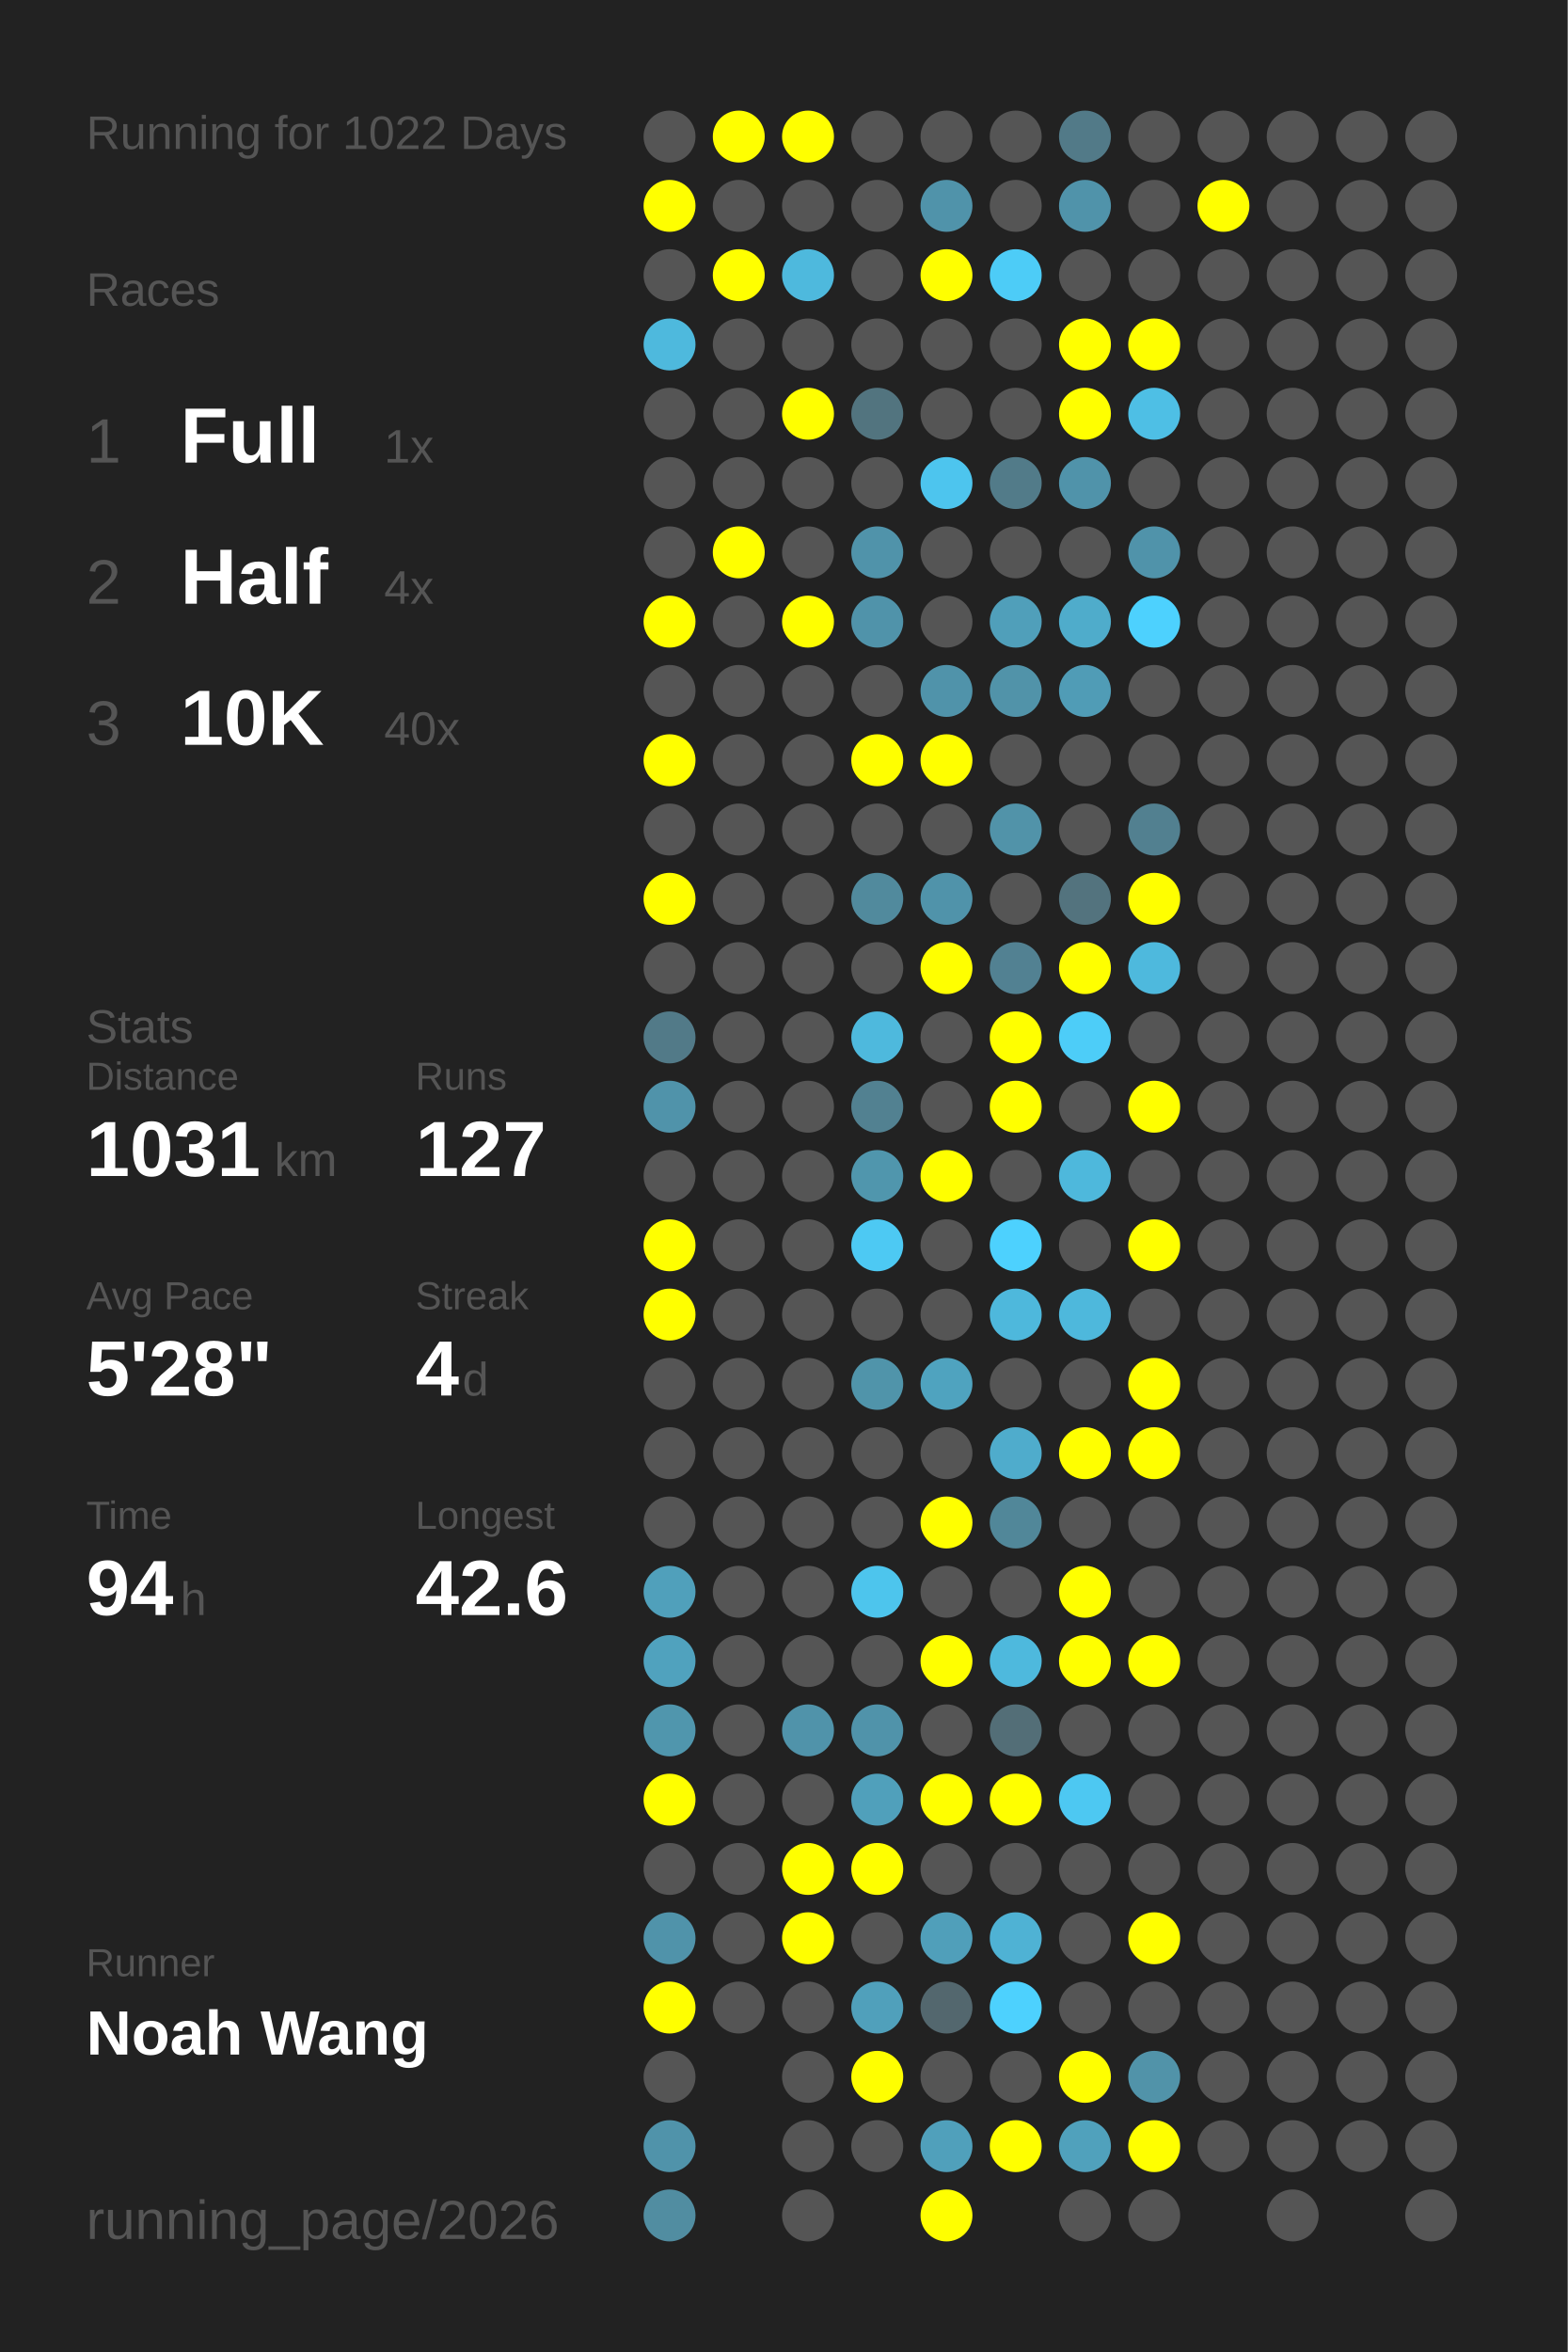
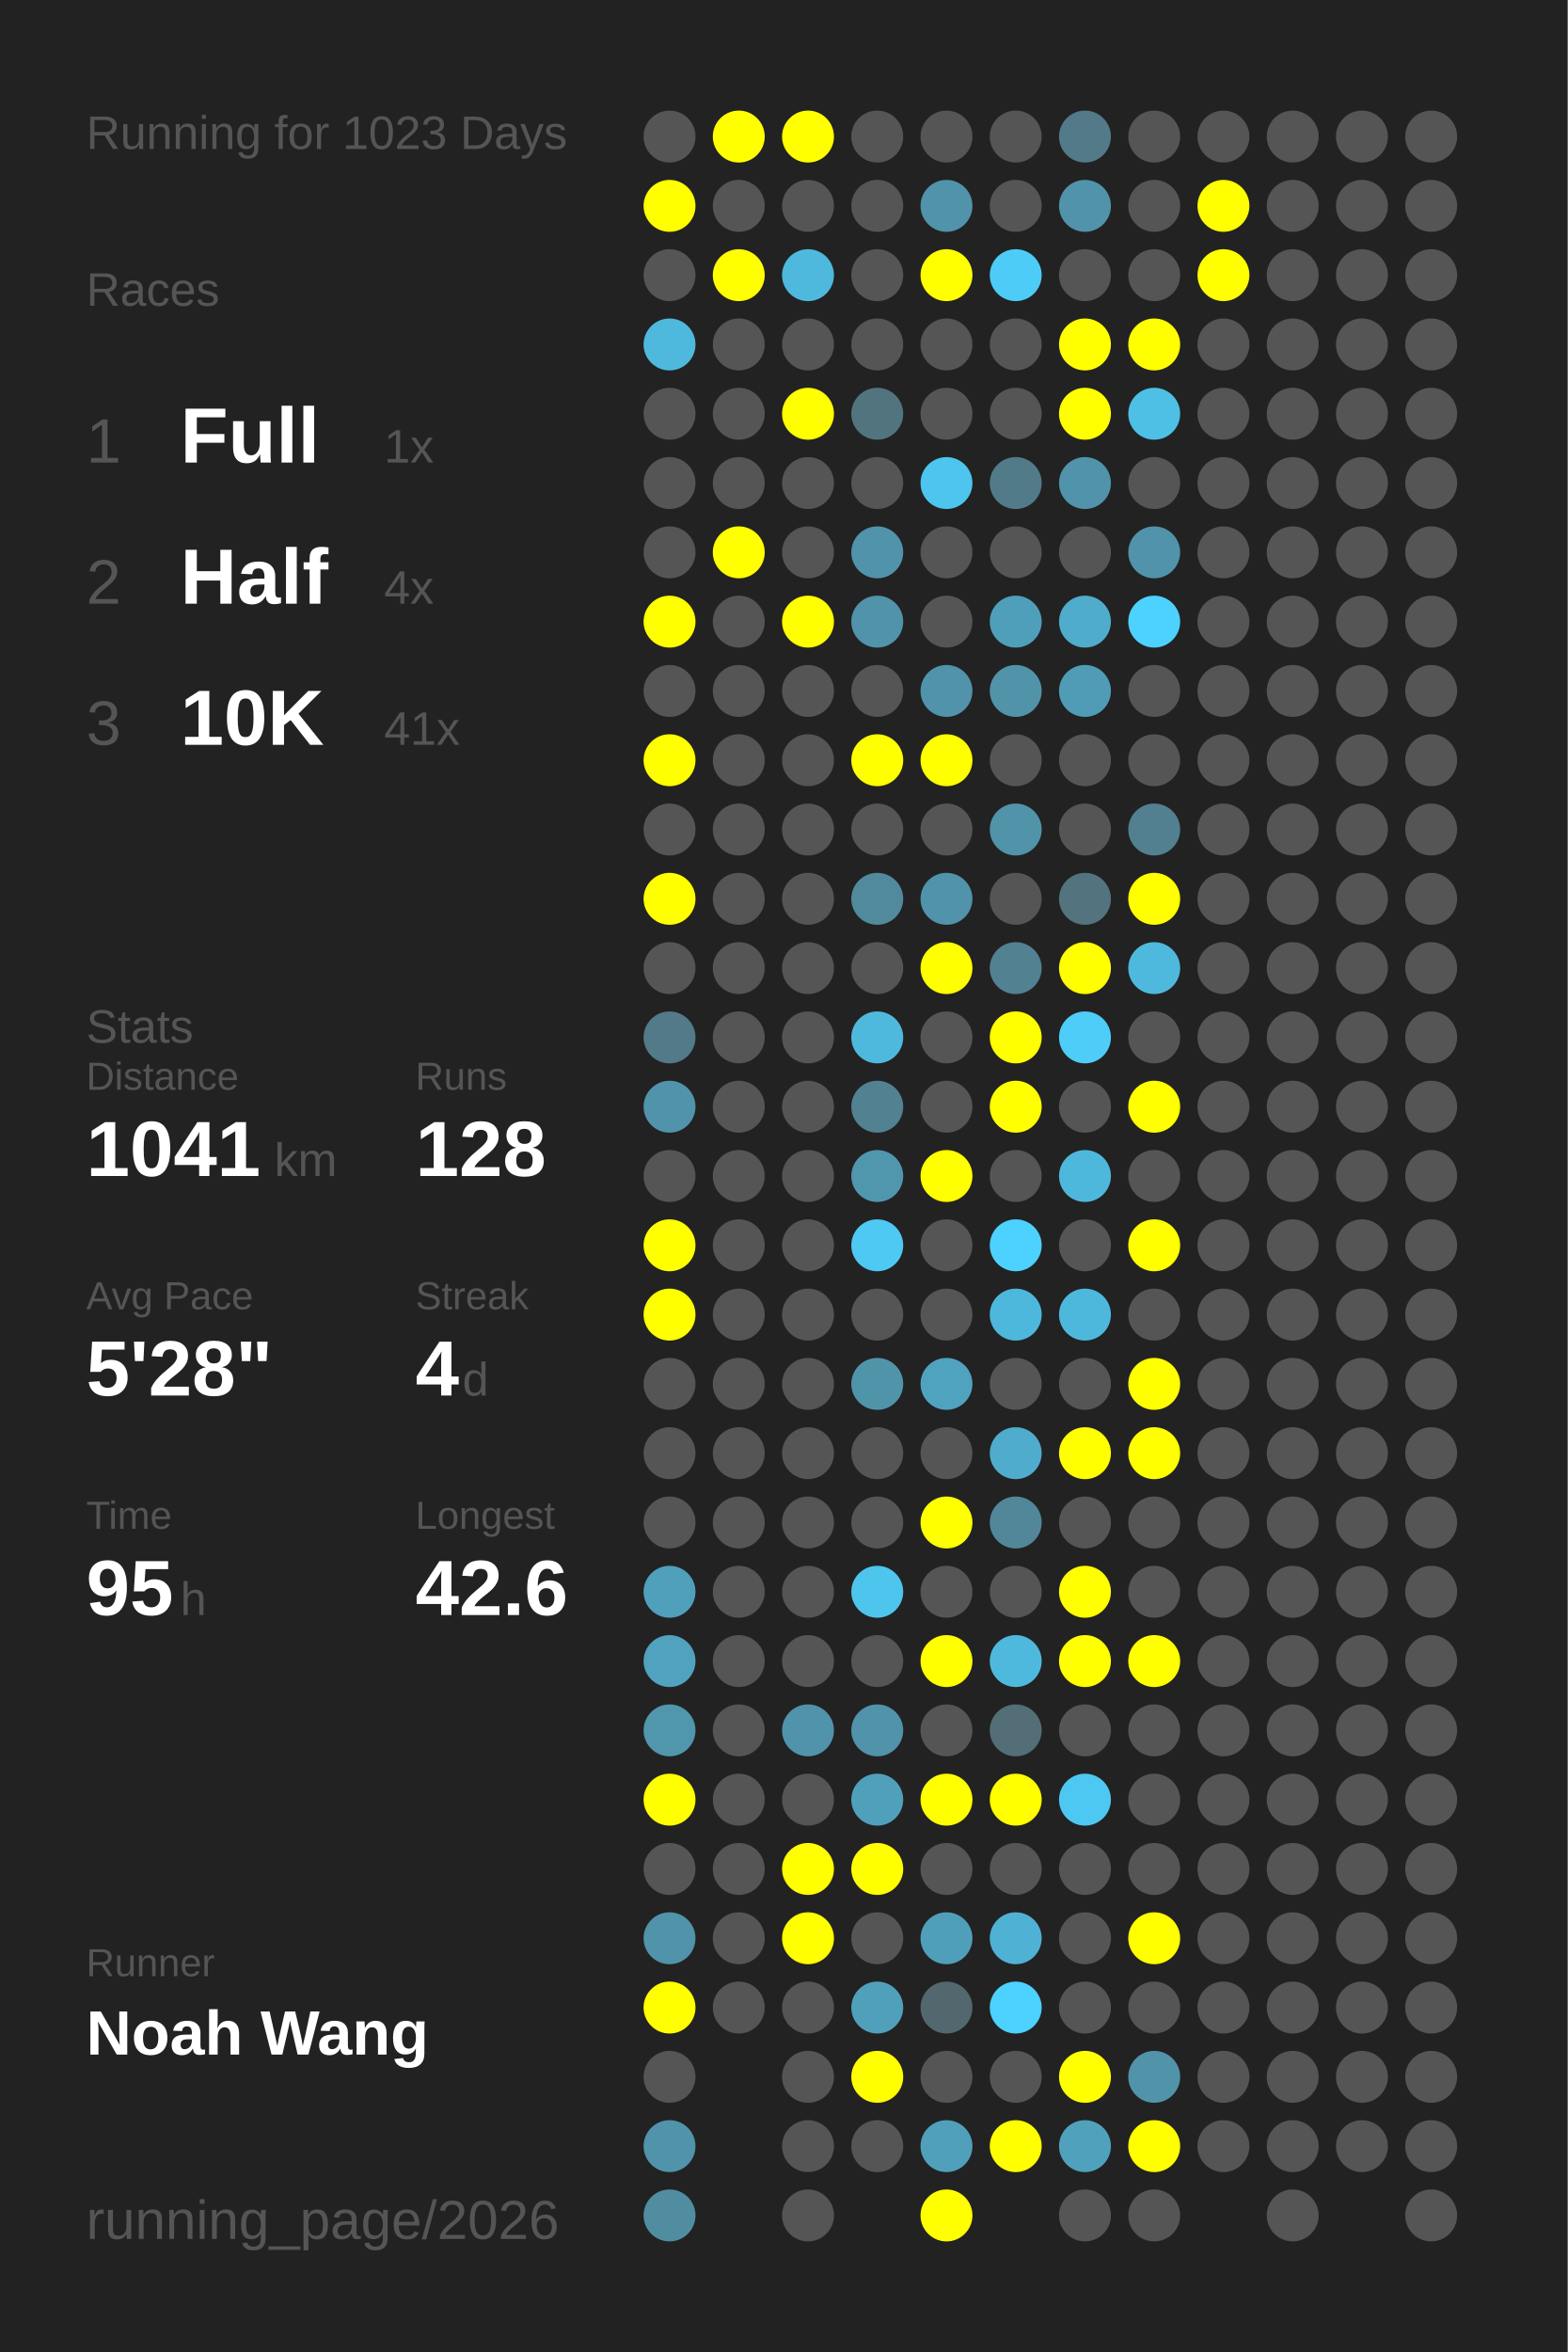
<svg xmlns="http://www.w3.org/2000/svg" baseProfile="full" height="300mm" version="1.1" viewBox="0,0,200,300" width="200mm">
  <defs />
  <rect fill="#222222" height="300" width="200" x="0" y="0" />
-   <text fill="#555555" style="font-size:6px; font-family:Arial;" x="11" y="19">Running for 1022 Days</text>
+   <text fill="#555555" style="font-size:6px; font-family:Arial;" x="11" y="19">Running for 1023 Days</text>
  <text fill="#555555" style="font-size:6px; font-family:Arial;" x="11" y="39">Races</text>
  <text fill="#555555" style="font-size:8px; font-family:Arial;" x="11" y="59">1</text>
  <text fill="#FFFFFF" style="font-size:10px; font-family:Arial; font-weight:bold;" x="23" y="59">Full</text>
  <text fill="#555555" style="font-size:6px; font-family:Arial;" x="49" y="59">1x</text>
  <text fill="#555555" style="font-size:8px; font-family:Arial;" x="11" y="77">2</text>
  <text fill="#FFFFFF" style="font-size:10px; font-family:Arial; font-weight:bold;" x="23" y="77">Half</text>
  <text fill="#555555" style="font-size:6px; font-family:Arial;" x="49" y="77">4x</text>
  <text fill="#555555" style="font-size:8px; font-family:Arial;" x="11" y="95">3</text>
  <text fill="#FFFFFF" style="font-size:10px; font-family:Arial; font-weight:bold;" x="23" y="95">10K</text>
-   <text fill="#555555" style="font-size:6px; font-family:Arial;" x="49" y="95">40x</text>
+   <text fill="#555555" style="font-size:6px; font-family:Arial;" x="49" y="95">41x</text>
  <text fill="#555555" style="font-size:6px; font-family:Arial;" x="11" y="133">Stats</text>
  <text fill="#555555" style="font-size:5px; font-family:Arial;" x="11" y="139">Distance</text>
-   <text fill="#FFFFFF" style="font-size:10px; font-family:Arial; font-weight:bold;" x="11" y="150">1031</text>
+   <text fill="#FFFFFF" style="font-size:10px; font-family:Arial; font-weight:bold;" x="11" y="150">1041</text>
  <text fill="#555555" style="font-size:6px; font-family:Arial;" x="35" y="150">km</text>
  <text fill="#555555" style="font-size:5px; font-family:Arial;" x="53" y="139">Runs</text>
-   <text fill="#FFFFFF" style="font-size:10px; font-family:Arial; font-weight:bold;" x="53" y="150">127</text>
+   <text fill="#FFFFFF" style="font-size:10px; font-family:Arial; font-weight:bold;" x="53" y="150">128</text>
  <text fill="#555555" style="font-size:5px; font-family:Arial;" x="11" y="167">Avg Pace</text>
  <text fill="#FFFFFF" style="font-size:10px; font-family:Arial; font-weight:bold;" x="11" y="178">5'28"</text>
  <text fill="#555555" style="font-size:5px; font-family:Arial;" x="53" y="167">Streak</text>
  <text fill="#FFFFFF" style="font-size:10px; font-family:Arial; font-weight:bold;" x="53" y="178">4</text>
  <text fill="#555555" style="font-size:6px; font-family:Arial;" x="59" y="178">d</text>
  <text fill="#555555" style="font-size:5px; font-family:Arial;" x="11" y="195">Time</text>
-   <text fill="#FFFFFF" style="font-size:10px; font-family:Arial; font-weight:bold;" x="11" y="206">94</text>
+   <text fill="#FFFFFF" style="font-size:10px; font-family:Arial; font-weight:bold;" x="11" y="206">95</text>
  <text fill="#555555" style="font-size:6px; font-family:Arial;" x="23" y="206">h</text>
  <text fill="#555555" style="font-size:5px; font-family:Arial;" x="53" y="195">Longest</text>
  <text fill="#FFFFFF" style="font-size:10px; font-family:Arial; font-weight:bold;" x="53" y="206">42.6</text>
  <text fill="#555555" style="font-size:5px; font-family:Arial;" x="11" y="252.065">Runner</text>
  <text fill="#FFFFFF" style="font-size:8px; font-family:Arial; font-weight:bold;" x="11" y="262.065">Noah Wang</text>
  <text fill="#555555" style="font-size:7px; font-family:Arial;" x="11" y="285.581">running_page/2026</text>
  <circle cx="85.417" cy="17.419" fill="#555555" r="3.312" />
  <circle cx="85.417" cy="26.258" fill="#FFFF00" r="3.312" />
  <circle cx="85.417" cy="35.097" fill="#555555" r="3.312" />
  <circle cx="85.417" cy="43.935" fill="#4eb9dd" r="3.312" />
  <circle cx="85.417" cy="52.774" fill="#555555" r="3.312" />
  <circle cx="85.417" cy="61.613" fill="#555555" r="3.312" />
  <circle cx="85.417" cy="70.452" fill="#555555" r="3.312" />
  <circle cx="85.417" cy="79.29" fill="#FFFF00" r="3.312" />
  <circle cx="85.417" cy="88.129" fill="#555555" r="3.312" />
  <circle cx="85.417" cy="96.968" fill="#FFFF00" r="3.312" />
  <circle cx="85.417" cy="105.806" fill="#555555" r="3.312" />
  <circle cx="85.417" cy="114.645" fill="#FFFF00" r="3.312" />
  <circle cx="85.417" cy="123.484" fill="#555555" r="3.312" />
  <circle cx="85.417" cy="132.323" fill="#527a88" r="3.312" />
  <circle cx="85.417" cy="141.161" fill="#5093aa" r="3.312" />
  <circle cx="85.417" cy="150" fill="#555555" r="3.312" />
  <circle cx="85.417" cy="158.839" fill="#FFFF00" r="3.312" />
  <circle cx="85.417" cy="167.677" fill="#FFFF00" r="3.312" />
  <circle cx="85.417" cy="176.516" fill="#555555" r="3.312" />
  <circle cx="85.417" cy="185.355" fill="#555555" r="3.312" />
  <circle cx="85.417" cy="194.194" fill="#555555" r="3.312" />
  <circle cx="85.417" cy="203.032" fill="#50a0bb" r="3.312" />
  <circle cx="85.417" cy="211.871" fill="#50a2be" r="3.312" />
  <circle cx="85.417" cy="220.71" fill="#5096ad" r="3.312" />
  <circle cx="85.417" cy="229.548" fill="#FFFF00" r="3.312" />
  <circle cx="85.417" cy="238.387" fill="#555555" r="3.312" />
  <circle cx="85.417" cy="247.226" fill="#5093aa" r="3.312" />
  <circle cx="85.417" cy="256.065" fill="#FFFF00" r="3.312" />
  <circle cx="85.417" cy="264.903" fill="#555555" r="3.312" />
  <circle cx="85.417" cy="273.742" fill="#5093aa" r="3.312" />
  <circle cx="85.417" cy="282.581" fill="#518da1" r="3.312" />
  <circle cx="94.25" cy="17.419" fill="#FFFF00" r="3.312" />
  <circle cx="94.25" cy="26.258" fill="#555555" r="3.312" />
  <circle cx="94.25" cy="35.097" fill="#FFFF00" r="3.312" />
  <circle cx="94.25" cy="43.935" fill="#555555" r="3.312" />
  <circle cx="94.25" cy="52.774" fill="#555555" r="3.312" />
  <circle cx="94.25" cy="61.613" fill="#555555" r="3.312" />
  <circle cx="94.25" cy="70.452" fill="#FFFF00" r="3.312" />
  <circle cx="94.25" cy="79.29" fill="#555555" r="3.312" />
  <circle cx="94.25" cy="88.129" fill="#555555" r="3.312" />
  <circle cx="94.25" cy="96.968" fill="#555555" r="3.312" />
  <circle cx="94.25" cy="105.806" fill="#555555" r="3.312" />
  <circle cx="94.25" cy="114.645" fill="#555555" r="3.312" />
  <circle cx="94.25" cy="123.484" fill="#555555" r="3.312" />
  <circle cx="94.25" cy="132.323" fill="#555555" r="3.312" />
  <circle cx="94.25" cy="141.161" fill="#555555" r="3.312" />
  <circle cx="94.25" cy="150" fill="#555555" r="3.312" />
  <circle cx="94.25" cy="158.839" fill="#555555" r="3.312" />
  <circle cx="94.25" cy="167.677" fill="#555555" r="3.312" />
  <circle cx="94.25" cy="176.516" fill="#555555" r="3.312" />
  <circle cx="94.25" cy="185.355" fill="#555555" r="3.312" />
  <circle cx="94.25" cy="194.194" fill="#555555" r="3.312" />
  <circle cx="94.25" cy="203.032" fill="#555555" r="3.312" />
  <circle cx="94.25" cy="211.871" fill="#555555" r="3.312" />
  <circle cx="94.25" cy="220.71" fill="#555555" r="3.312" />
  <circle cx="94.25" cy="229.548" fill="#555555" r="3.312" />
  <circle cx="94.25" cy="238.387" fill="#555555" r="3.312" />
  <circle cx="94.25" cy="247.226" fill="#555555" r="3.312" />
  <circle cx="94.25" cy="256.065" fill="#555555" r="3.312" />
  <circle cx="103.083" cy="17.419" fill="#FFFF00" r="3.312" />
  <circle cx="103.083" cy="26.258" fill="#555555" r="3.312" />
  <circle cx="103.083" cy="35.097" fill="#4eb9dd" r="3.312" />
  <circle cx="103.083" cy="43.935" fill="#555555" r="3.312" />
  <circle cx="103.083" cy="52.774" fill="#FFFF00" r="3.312" />
  <circle cx="103.083" cy="61.613" fill="#555555" r="3.312" />
  <circle cx="103.083" cy="70.452" fill="#555555" r="3.312" />
  <circle cx="103.083" cy="79.29" fill="#FFFF00" r="3.312" />
  <circle cx="103.083" cy="88.129" fill="#555555" r="3.312" />
  <circle cx="103.083" cy="96.968" fill="#555555" r="3.312" />
  <circle cx="103.083" cy="105.806" fill="#555555" r="3.312" />
  <circle cx="103.083" cy="114.645" fill="#555555" r="3.312" />
  <circle cx="103.083" cy="123.484" fill="#555555" r="3.312" />
  <circle cx="103.083" cy="132.323" fill="#555555" r="3.312" />
  <circle cx="103.083" cy="141.161" fill="#555555" r="3.312" />
  <circle cx="103.083" cy="150" fill="#555555" r="3.312" />
  <circle cx="103.083" cy="158.839" fill="#555555" r="3.312" />
  <circle cx="103.083" cy="167.677" fill="#555555" r="3.312" />
  <circle cx="103.083" cy="176.516" fill="#555555" r="3.312" />
  <circle cx="103.083" cy="185.355" fill="#555555" r="3.312" />
  <circle cx="103.083" cy="194.194" fill="#555555" r="3.312" />
  <circle cx="103.083" cy="203.032" fill="#555555" r="3.312" />
  <circle cx="103.083" cy="211.871" fill="#555555" r="3.312" />
  <circle cx="103.083" cy="220.71" fill="#5093aa" r="3.312" />
  <circle cx="103.083" cy="229.548" fill="#555555" r="3.312" />
  <circle cx="103.083" cy="238.387" fill="#FFFF00" r="3.312" />
  <circle cx="103.083" cy="247.226" fill="#FFFF00" r="3.312" />
  <circle cx="103.083" cy="256.065" fill="#555555" r="3.312" />
  <circle cx="103.083" cy="264.903" fill="#555555" r="3.312" />
  <circle cx="103.083" cy="273.742" fill="#555555" r="3.312" />
  <circle cx="103.083" cy="282.581" fill="#555555" r="3.312" />
  <circle cx="111.917" cy="17.419" fill="#555555" r="3.312" />
  <circle cx="111.917" cy="26.258" fill="#555555" r="3.312" />
  <circle cx="111.917" cy="35.097" fill="#555555" r="3.312" />
  <circle cx="111.917" cy="43.935" fill="#555555" r="3.312" />
  <circle cx="111.917" cy="52.774" fill="#52747f" r="3.312" />
  <circle cx="111.917" cy="61.613" fill="#555555" r="3.312" />
  <circle cx="111.917" cy="70.452" fill="#5093aa" r="3.312" />
  <circle cx="111.917" cy="79.29" fill="#5093aa" r="3.312" />
  <circle cx="111.917" cy="88.129" fill="#555555" r="3.312" />
  <circle cx="111.917" cy="96.968" fill="#FFFF00" r="3.312" />
  <circle cx="111.917" cy="105.806" fill="#555555" r="3.312" />
  <circle cx="111.917" cy="114.645" fill="#518a9d" r="3.312" />
  <circle cx="111.917" cy="123.484" fill="#555555" r="3.312" />
  <circle cx="111.917" cy="132.323" fill="#4eb9dd" r="3.312" />
  <circle cx="111.917" cy="141.161" fill="#528191" r="3.312" />
  <circle cx="111.917" cy="150" fill="#5096ad" r="3.312" />
  <circle cx="111.917" cy="158.839" fill="#4dc9f3" r="3.312" />
  <circle cx="111.917" cy="167.677" fill="#555555" r="3.312" />
  <circle cx="111.917" cy="176.516" fill="#5094aa" r="3.312" />
  <circle cx="111.917" cy="185.355" fill="#555555" r="3.312" />
  <circle cx="111.917" cy="194.194" fill="#555555" r="3.312" />
  <circle cx="111.917" cy="203.032" fill="#4dc5ed" r="3.312" />
  <circle cx="111.917" cy="211.871" fill="#555555" r="3.312" />
  <circle cx="111.917" cy="220.71" fill="#5093aa" r="3.312" />
  <circle cx="111.917" cy="229.548" fill="#50a0bb" r="3.312" />
  <circle cx="111.917" cy="238.387" fill="#FFFF00" r="3.312" />
  <circle cx="111.917" cy="247.226" fill="#555555" r="3.312" />
  <circle cx="111.917" cy="256.065" fill="#50a0bb" r="3.312" />
  <circle cx="111.917" cy="264.903" fill="#FFFF00" r="3.312" />
  <circle cx="111.917" cy="273.742" fill="#555555" r="3.312" />
  <circle cx="120.75" cy="17.419" fill="#555555" r="3.312" />
  <circle cx="120.75" cy="26.258" fill="#5093aa" r="3.312" />
  <circle cx="120.75" cy="35.097" fill="#FFFF00" r="3.312" />
  <circle cx="120.75" cy="43.935" fill="#555555" r="3.312" />
  <circle cx="120.75" cy="52.774" fill="#555555" r="3.312" />
  <circle cx="120.75" cy="61.613" fill="#4dc5ee" r="3.312" />
  <circle cx="120.75" cy="70.452" fill="#555555" r="3.312" />
  <circle cx="120.75" cy="79.29" fill="#555555" r="3.312" />
  <circle cx="120.75" cy="88.129" fill="#5093aa" r="3.312" />
  <circle cx="120.75" cy="96.968" fill="#FFFF00" r="3.312" />
  <circle cx="120.75" cy="105.806" fill="#555555" r="3.312" />
  <circle cx="120.75" cy="114.645" fill="#5093aa" r="3.312" />
  <circle cx="120.75" cy="123.484" fill="#FFFF00" r="3.312" />
  <circle cx="120.75" cy="132.323" fill="#555555" r="3.312" />
  <circle cx="120.75" cy="141.161" fill="#555555" r="3.312" />
  <circle cx="120.75" cy="150" fill="#FFFF00" r="3.312" />
  <circle cx="120.75" cy="158.839" fill="#555555" r="3.312" />
  <circle cx="120.75" cy="167.677" fill="#555555" r="3.312" />
  <circle cx="120.75" cy="176.516" fill="#4fa3bf" r="3.312" />
  <circle cx="120.75" cy="185.355" fill="#555555" r="3.312" />
  <circle cx="120.75" cy="194.194" fill="#FFFF00" r="3.312" />
  <circle cx="120.75" cy="203.032" fill="#555555" r="3.312" />
  <circle cx="120.75" cy="211.871" fill="#FFFF00" r="3.312" />
  <circle cx="120.75" cy="220.71" fill="#555555" r="3.312" />
  <circle cx="120.75" cy="229.548" fill="#FFFF00" r="3.312" />
  <circle cx="120.75" cy="238.387" fill="#555555" r="3.312" />
  <circle cx="120.75" cy="247.226" fill="#509fba" r="3.312" />
  <circle cx="120.75" cy="256.065" fill="#53676e" r="3.312" />
  <circle cx="120.75" cy="264.903" fill="#555555" r="3.312" />
  <circle cx="120.75" cy="273.742" fill="#50a0bb" r="3.312" />
  <circle cx="120.75" cy="282.581" fill="#FFFF00" r="3.312" />
  <circle cx="129.583" cy="17.419" fill="#555555" r="3.312" />
  <circle cx="129.583" cy="26.258" fill="#555555" r="3.312" />
  <circle cx="129.583" cy="35.097" fill="#4dccf7" r="3.312" />
  <circle cx="129.583" cy="43.935" fill="#555555" r="3.312" />
  <circle cx="129.583" cy="52.774" fill="#555555" r="3.312" />
  <circle cx="129.583" cy="61.613" fill="#527b89" r="3.312" />
  <circle cx="129.583" cy="70.452" fill="#555555" r="3.312" />
  <circle cx="129.583" cy="79.29" fill="#509fba" r="3.312" />
  <circle cx="129.583" cy="88.129" fill="#5193a9" r="3.312" />
  <circle cx="129.583" cy="96.968" fill="#555555" r="3.312" />
  <circle cx="129.583" cy="105.806" fill="#5193a9" r="3.312" />
  <circle cx="129.583" cy="114.645" fill="#555555" r="3.312" />
  <circle cx="129.583" cy="123.484" fill="#528192" r="3.312" />
  <circle cx="129.583" cy="132.323" fill="#FFFF00" r="3.312" />
  <circle cx="129.583" cy="141.161" fill="#FFFF00" r="3.312" />
  <circle cx="129.583" cy="150" fill="#555555" r="3.312" />
  <circle cx="129.583" cy="158.839" fill="#4dd1fe" r="3.312" />
  <circle cx="129.583" cy="167.677" fill="#4eb8dc" r="3.312" />
  <circle cx="129.583" cy="176.516" fill="#555555" r="3.312" />
  <circle cx="129.583" cy="185.355" fill="#4faccc" r="3.312" />
  <circle cx="129.583" cy="194.194" fill="#518799" r="3.312" />
  <circle cx="129.583" cy="203.032" fill="#555555" r="3.312" />
  <circle cx="129.583" cy="211.871" fill="#4eb9dd" r="3.312" />
  <circle cx="129.583" cy="220.71" fill="#536e77" r="3.312" />
  <circle cx="129.583" cy="229.548" fill="#FFFF00" r="3.312" />
  <circle cx="129.583" cy="238.387" fill="#555555" r="3.312" />
  <circle cx="129.583" cy="247.226" fill="#4fb2d4" r="3.312" />
  <circle cx="129.583" cy="256.065" fill="#4dd1fe" r="3.312" />
  <circle cx="129.583" cy="264.903" fill="#555555" r="3.312" />
  <circle cx="129.583" cy="273.742" fill="#FFFF00" r="3.312" />
  <circle cx="138.417" cy="17.419" fill="#527a88" r="3.312" />
  <circle cx="138.417" cy="26.258" fill="#5093aa" r="3.312" />
  <circle cx="138.417" cy="35.097" fill="#555555" r="3.312" />
  <circle cx="138.417" cy="43.935" fill="#FFFF00" r="3.312" />
  <circle cx="138.417" cy="52.774" fill="#FFFF00" r="3.312" />
  <circle cx="138.417" cy="61.613" fill="#5093aa" r="3.312" />
  <circle cx="138.417" cy="70.452" fill="#555555" r="3.312" />
  <circle cx="138.417" cy="79.29" fill="#4faccb" r="3.312" />
  <circle cx="138.417" cy="88.129" fill="#509cb6" r="3.312" />
  <circle cx="138.417" cy="96.968" fill="#555555" r="3.312" />
  <circle cx="138.417" cy="105.806" fill="#555555" r="3.312" />
  <circle cx="138.417" cy="114.645" fill="#53737e" r="3.312" />
  <circle cx="138.417" cy="123.484" fill="#FFFF00" r="3.312" />
  <circle cx="138.417" cy="132.323" fill="#4dcdf8" r="3.312" />
  <circle cx="138.417" cy="141.161" fill="#555555" r="3.312" />
  <circle cx="138.417" cy="150" fill="#4eb8dc" r="3.312" />
  <circle cx="138.417" cy="158.839" fill="#555555" r="3.312" />
  <circle cx="138.417" cy="167.677" fill="#4eb8dc" r="3.312" />
  <circle cx="138.417" cy="176.516" fill="#555555" r="3.312" />
  <circle cx="138.417" cy="185.355" fill="#FFFF00" r="3.312" />
  <circle cx="138.417" cy="194.194" fill="#555555" r="3.312" />
  <circle cx="138.417" cy="203.032" fill="#FFFF00" r="3.312" />
  <circle cx="138.417" cy="211.871" fill="#FFFF00" r="3.312" />
  <circle cx="138.417" cy="220.71" fill="#555555" r="3.312" />
  <circle cx="138.417" cy="229.548" fill="#4dc8f2" r="3.312" />
  <circle cx="138.417" cy="238.387" fill="#555555" r="3.312" />
  <circle cx="138.417" cy="247.226" fill="#555555" r="3.312" />
  <circle cx="138.417" cy="256.065" fill="#555555" r="3.312" />
  <circle cx="138.417" cy="264.903" fill="#FFFF00" r="3.312" />
  <circle cx="138.417" cy="273.742" fill="#50a1bc" r="3.312" />
  <circle cx="138.417" cy="282.581" fill="#555555" r="3.312" />
  <circle cx="147.25" cy="17.419" fill="#555555" r="3.312" />
  <circle cx="147.25" cy="26.258" fill="#555555" r="3.312" />
  <circle cx="147.25" cy="35.097" fill="#555555" r="3.312" />
  <circle cx="147.25" cy="43.935" fill="#FFFF00" r="3.312" />
  <circle cx="147.25" cy="52.774" fill="#4ebfe5" r="3.312" />
  <circle cx="147.25" cy="61.613" fill="#555555" r="3.312" />
  <circle cx="147.25" cy="70.452" fill="#5093aa" r="3.312" />
  <circle cx="147.25" cy="79.29" fill="#4dd1fe" r="3.312" />
  <circle cx="147.25" cy="88.129" fill="#555555" r="3.312" />
  <circle cx="147.25" cy="96.968" fill="#555555" r="3.312" />
  <circle cx="147.25" cy="105.806" fill="#528090" r="3.312" />
  <circle cx="147.25" cy="114.645" fill="#FFFF00" r="3.312" />
  <circle cx="147.25" cy="123.484" fill="#4eb9dd" r="3.312" />
  <circle cx="147.25" cy="132.323" fill="#555555" r="3.312" />
  <circle cx="147.25" cy="141.161" fill="#FFFF00" r="3.312" />
  <circle cx="147.25" cy="150" fill="#555555" r="3.312" />
  <circle cx="147.25" cy="158.839" fill="#FFFF00" r="3.312" />
  <circle cx="147.25" cy="167.677" fill="#555555" r="3.312" />
  <circle cx="147.25" cy="176.516" fill="#FFFF00" r="3.312" />
  <circle cx="147.25" cy="185.355" fill="#FFFF00" r="3.312" />
  <circle cx="147.25" cy="194.194" fill="#555555" r="3.312" />
  <circle cx="147.25" cy="203.032" fill="#555555" r="3.312" />
  <circle cx="147.25" cy="211.871" fill="#FFFF00" r="3.312" />
  <circle cx="147.25" cy="220.71" fill="#555555" r="3.312" />
  <circle cx="147.25" cy="229.548" fill="#555555" r="3.312" />
  <circle cx="147.25" cy="238.387" fill="#555555" r="3.312" />
  <circle cx="147.25" cy="247.226" fill="#FFFF00" r="3.312" />
  <circle cx="147.25" cy="256.065" fill="#555555" r="3.312" />
  <circle cx="147.25" cy="264.903" fill="#5193a9" r="3.312" />
  <circle cx="147.25" cy="273.742" fill="#FFFF00" r="3.312" />
  <circle cx="147.25" cy="282.581" fill="#555555" r="3.312" />
  <circle cx="156.083" cy="17.419" fill="#555555" r="3.312" />
  <circle cx="156.083" cy="26.258" fill="#FFFF00" r="3.312" />
-   <circle cx="156.083" cy="35.097" fill="#555555" r="3.312" />
+   <circle cx="156.083" cy="35.097" fill="#FFFF00" r="3.312" />
  <circle cx="156.083" cy="43.935" fill="#555555" r="3.312" />
  <circle cx="156.083" cy="52.774" fill="#555555" r="3.312" />
  <circle cx="156.083" cy="61.613" fill="#555555" r="3.312" />
  <circle cx="156.083" cy="70.452" fill="#555555" r="3.312" />
  <circle cx="156.083" cy="79.29" fill="#555555" r="3.312" />
  <circle cx="156.083" cy="88.129" fill="#555555" r="3.312" />
  <circle cx="156.083" cy="96.968" fill="#555555" r="3.312" />
  <circle cx="156.083" cy="105.806" fill="#555555" r="3.312" />
  <circle cx="156.083" cy="114.645" fill="#555555" r="3.312" />
  <circle cx="156.083" cy="123.484" fill="#555555" r="3.312" />
  <circle cx="156.083" cy="132.323" fill="#555555" r="3.312" />
  <circle cx="156.083" cy="141.161" fill="#555555" r="3.312" />
  <circle cx="156.083" cy="150" fill="#555555" r="3.312" />
  <circle cx="156.083" cy="158.839" fill="#555555" r="3.312" />
  <circle cx="156.083" cy="167.677" fill="#555555" r="3.312" />
  <circle cx="156.083" cy="176.516" fill="#555555" r="3.312" />
  <circle cx="156.083" cy="185.355" fill="#555555" r="3.312" />
  <circle cx="156.083" cy="194.194" fill="#555555" r="3.312" />
  <circle cx="156.083" cy="203.032" fill="#555555" r="3.312" />
  <circle cx="156.083" cy="211.871" fill="#555555" r="3.312" />
  <circle cx="156.083" cy="220.71" fill="#555555" r="3.312" />
  <circle cx="156.083" cy="229.548" fill="#555555" r="3.312" />
  <circle cx="156.083" cy="238.387" fill="#555555" r="3.312" />
  <circle cx="156.083" cy="247.226" fill="#555555" r="3.312" />
  <circle cx="156.083" cy="256.065" fill="#555555" r="3.312" />
  <circle cx="156.083" cy="264.903" fill="#555555" r="3.312" />
  <circle cx="156.083" cy="273.742" fill="#555555" r="3.312" />
  <circle cx="164.917" cy="17.419" fill="#555555" r="3.312" />
  <circle cx="164.917" cy="26.258" fill="#555555" r="3.312" />
  <circle cx="164.917" cy="35.097" fill="#555555" r="3.312" />
  <circle cx="164.917" cy="43.935" fill="#555555" r="3.312" />
  <circle cx="164.917" cy="52.774" fill="#555555" r="3.312" />
  <circle cx="164.917" cy="61.613" fill="#555555" r="3.312" />
  <circle cx="164.917" cy="70.452" fill="#555555" r="3.312" />
  <circle cx="164.917" cy="79.29" fill="#555555" r="3.312" />
  <circle cx="164.917" cy="88.129" fill="#555555" r="3.312" />
  <circle cx="164.917" cy="96.968" fill="#555555" r="3.312" />
  <circle cx="164.917" cy="105.806" fill="#555555" r="3.312" />
  <circle cx="164.917" cy="114.645" fill="#555555" r="3.312" />
  <circle cx="164.917" cy="123.484" fill="#555555" r="3.312" />
  <circle cx="164.917" cy="132.323" fill="#555555" r="3.312" />
  <circle cx="164.917" cy="141.161" fill="#555555" r="3.312" />
  <circle cx="164.917" cy="150" fill="#555555" r="3.312" />
  <circle cx="164.917" cy="158.839" fill="#555555" r="3.312" />
  <circle cx="164.917" cy="167.677" fill="#555555" r="3.312" />
  <circle cx="164.917" cy="176.516" fill="#555555" r="3.312" />
  <circle cx="164.917" cy="185.355" fill="#555555" r="3.312" />
  <circle cx="164.917" cy="194.194" fill="#555555" r="3.312" />
  <circle cx="164.917" cy="203.032" fill="#555555" r="3.312" />
  <circle cx="164.917" cy="211.871" fill="#555555" r="3.312" />
  <circle cx="164.917" cy="220.71" fill="#555555" r="3.312" />
  <circle cx="164.917" cy="229.548" fill="#555555" r="3.312" />
  <circle cx="164.917" cy="238.387" fill="#555555" r="3.312" />
  <circle cx="164.917" cy="247.226" fill="#555555" r="3.312" />
  <circle cx="164.917" cy="256.065" fill="#555555" r="3.312" />
  <circle cx="164.917" cy="264.903" fill="#555555" r="3.312" />
  <circle cx="164.917" cy="273.742" fill="#555555" r="3.312" />
  <circle cx="164.917" cy="282.581" fill="#555555" r="3.312" />
  <circle cx="173.75" cy="17.419" fill="#555555" r="3.312" />
  <circle cx="173.75" cy="26.258" fill="#555555" r="3.312" />
  <circle cx="173.75" cy="35.097" fill="#555555" r="3.312" />
  <circle cx="173.75" cy="43.935" fill="#555555" r="3.312" />
  <circle cx="173.75" cy="52.774" fill="#555555" r="3.312" />
  <circle cx="173.75" cy="61.613" fill="#555555" r="3.312" />
  <circle cx="173.75" cy="70.452" fill="#555555" r="3.312" />
  <circle cx="173.75" cy="79.29" fill="#555555" r="3.312" />
  <circle cx="173.75" cy="88.129" fill="#555555" r="3.312" />
  <circle cx="173.75" cy="96.968" fill="#555555" r="3.312" />
  <circle cx="173.75" cy="105.806" fill="#555555" r="3.312" />
  <circle cx="173.75" cy="114.645" fill="#555555" r="3.312" />
  <circle cx="173.75" cy="123.484" fill="#555555" r="3.312" />
  <circle cx="173.75" cy="132.323" fill="#555555" r="3.312" />
  <circle cx="173.75" cy="141.161" fill="#555555" r="3.312" />
  <circle cx="173.75" cy="150" fill="#555555" r="3.312" />
  <circle cx="173.75" cy="158.839" fill="#555555" r="3.312" />
  <circle cx="173.75" cy="167.677" fill="#555555" r="3.312" />
  <circle cx="173.75" cy="176.516" fill="#555555" r="3.312" />
  <circle cx="173.75" cy="185.355" fill="#555555" r="3.312" />
  <circle cx="173.75" cy="194.194" fill="#555555" r="3.312" />
  <circle cx="173.75" cy="203.032" fill="#555555" r="3.312" />
  <circle cx="173.75" cy="211.871" fill="#555555" r="3.312" />
  <circle cx="173.75" cy="220.71" fill="#555555" r="3.312" />
  <circle cx="173.75" cy="229.548" fill="#555555" r="3.312" />
  <circle cx="173.75" cy="238.387" fill="#555555" r="3.312" />
  <circle cx="173.75" cy="247.226" fill="#555555" r="3.312" />
  <circle cx="173.75" cy="256.065" fill="#555555" r="3.312" />
  <circle cx="173.75" cy="264.903" fill="#555555" r="3.312" />
  <circle cx="173.75" cy="273.742" fill="#555555" r="3.312" />
  <circle cx="182.583" cy="17.419" fill="#555555" r="3.312" />
  <circle cx="182.583" cy="26.258" fill="#555555" r="3.312" />
  <circle cx="182.583" cy="35.097" fill="#555555" r="3.312" />
  <circle cx="182.583" cy="43.935" fill="#555555" r="3.312" />
  <circle cx="182.583" cy="52.774" fill="#555555" r="3.312" />
  <circle cx="182.583" cy="61.613" fill="#555555" r="3.312" />
  <circle cx="182.583" cy="70.452" fill="#555555" r="3.312" />
  <circle cx="182.583" cy="79.29" fill="#555555" r="3.312" />
  <circle cx="182.583" cy="88.129" fill="#555555" r="3.312" />
  <circle cx="182.583" cy="96.968" fill="#555555" r="3.312" />
  <circle cx="182.583" cy="105.806" fill="#555555" r="3.312" />
  <circle cx="182.583" cy="114.645" fill="#555555" r="3.312" />
  <circle cx="182.583" cy="123.484" fill="#555555" r="3.312" />
  <circle cx="182.583" cy="132.323" fill="#555555" r="3.312" />
  <circle cx="182.583" cy="141.161" fill="#555555" r="3.312" />
  <circle cx="182.583" cy="150" fill="#555555" r="3.312" />
  <circle cx="182.583" cy="158.839" fill="#555555" r="3.312" />
  <circle cx="182.583" cy="167.677" fill="#555555" r="3.312" />
  <circle cx="182.583" cy="176.516" fill="#555555" r="3.312" />
  <circle cx="182.583" cy="185.355" fill="#555555" r="3.312" />
  <circle cx="182.583" cy="194.194" fill="#555555" r="3.312" />
  <circle cx="182.583" cy="203.032" fill="#555555" r="3.312" />
  <circle cx="182.583" cy="211.871" fill="#555555" r="3.312" />
  <circle cx="182.583" cy="220.71" fill="#555555" r="3.312" />
  <circle cx="182.583" cy="229.548" fill="#555555" r="3.312" />
  <circle cx="182.583" cy="238.387" fill="#555555" r="3.312" />
  <circle cx="182.583" cy="247.226" fill="#555555" r="3.312" />
  <circle cx="182.583" cy="256.065" fill="#555555" r="3.312" />
  <circle cx="182.583" cy="264.903" fill="#555555" r="3.312" />
  <circle cx="182.583" cy="273.742" fill="#555555" r="3.312" />
  <circle cx="182.583" cy="282.581" fill="#555555" r="3.312" />
</svg>
